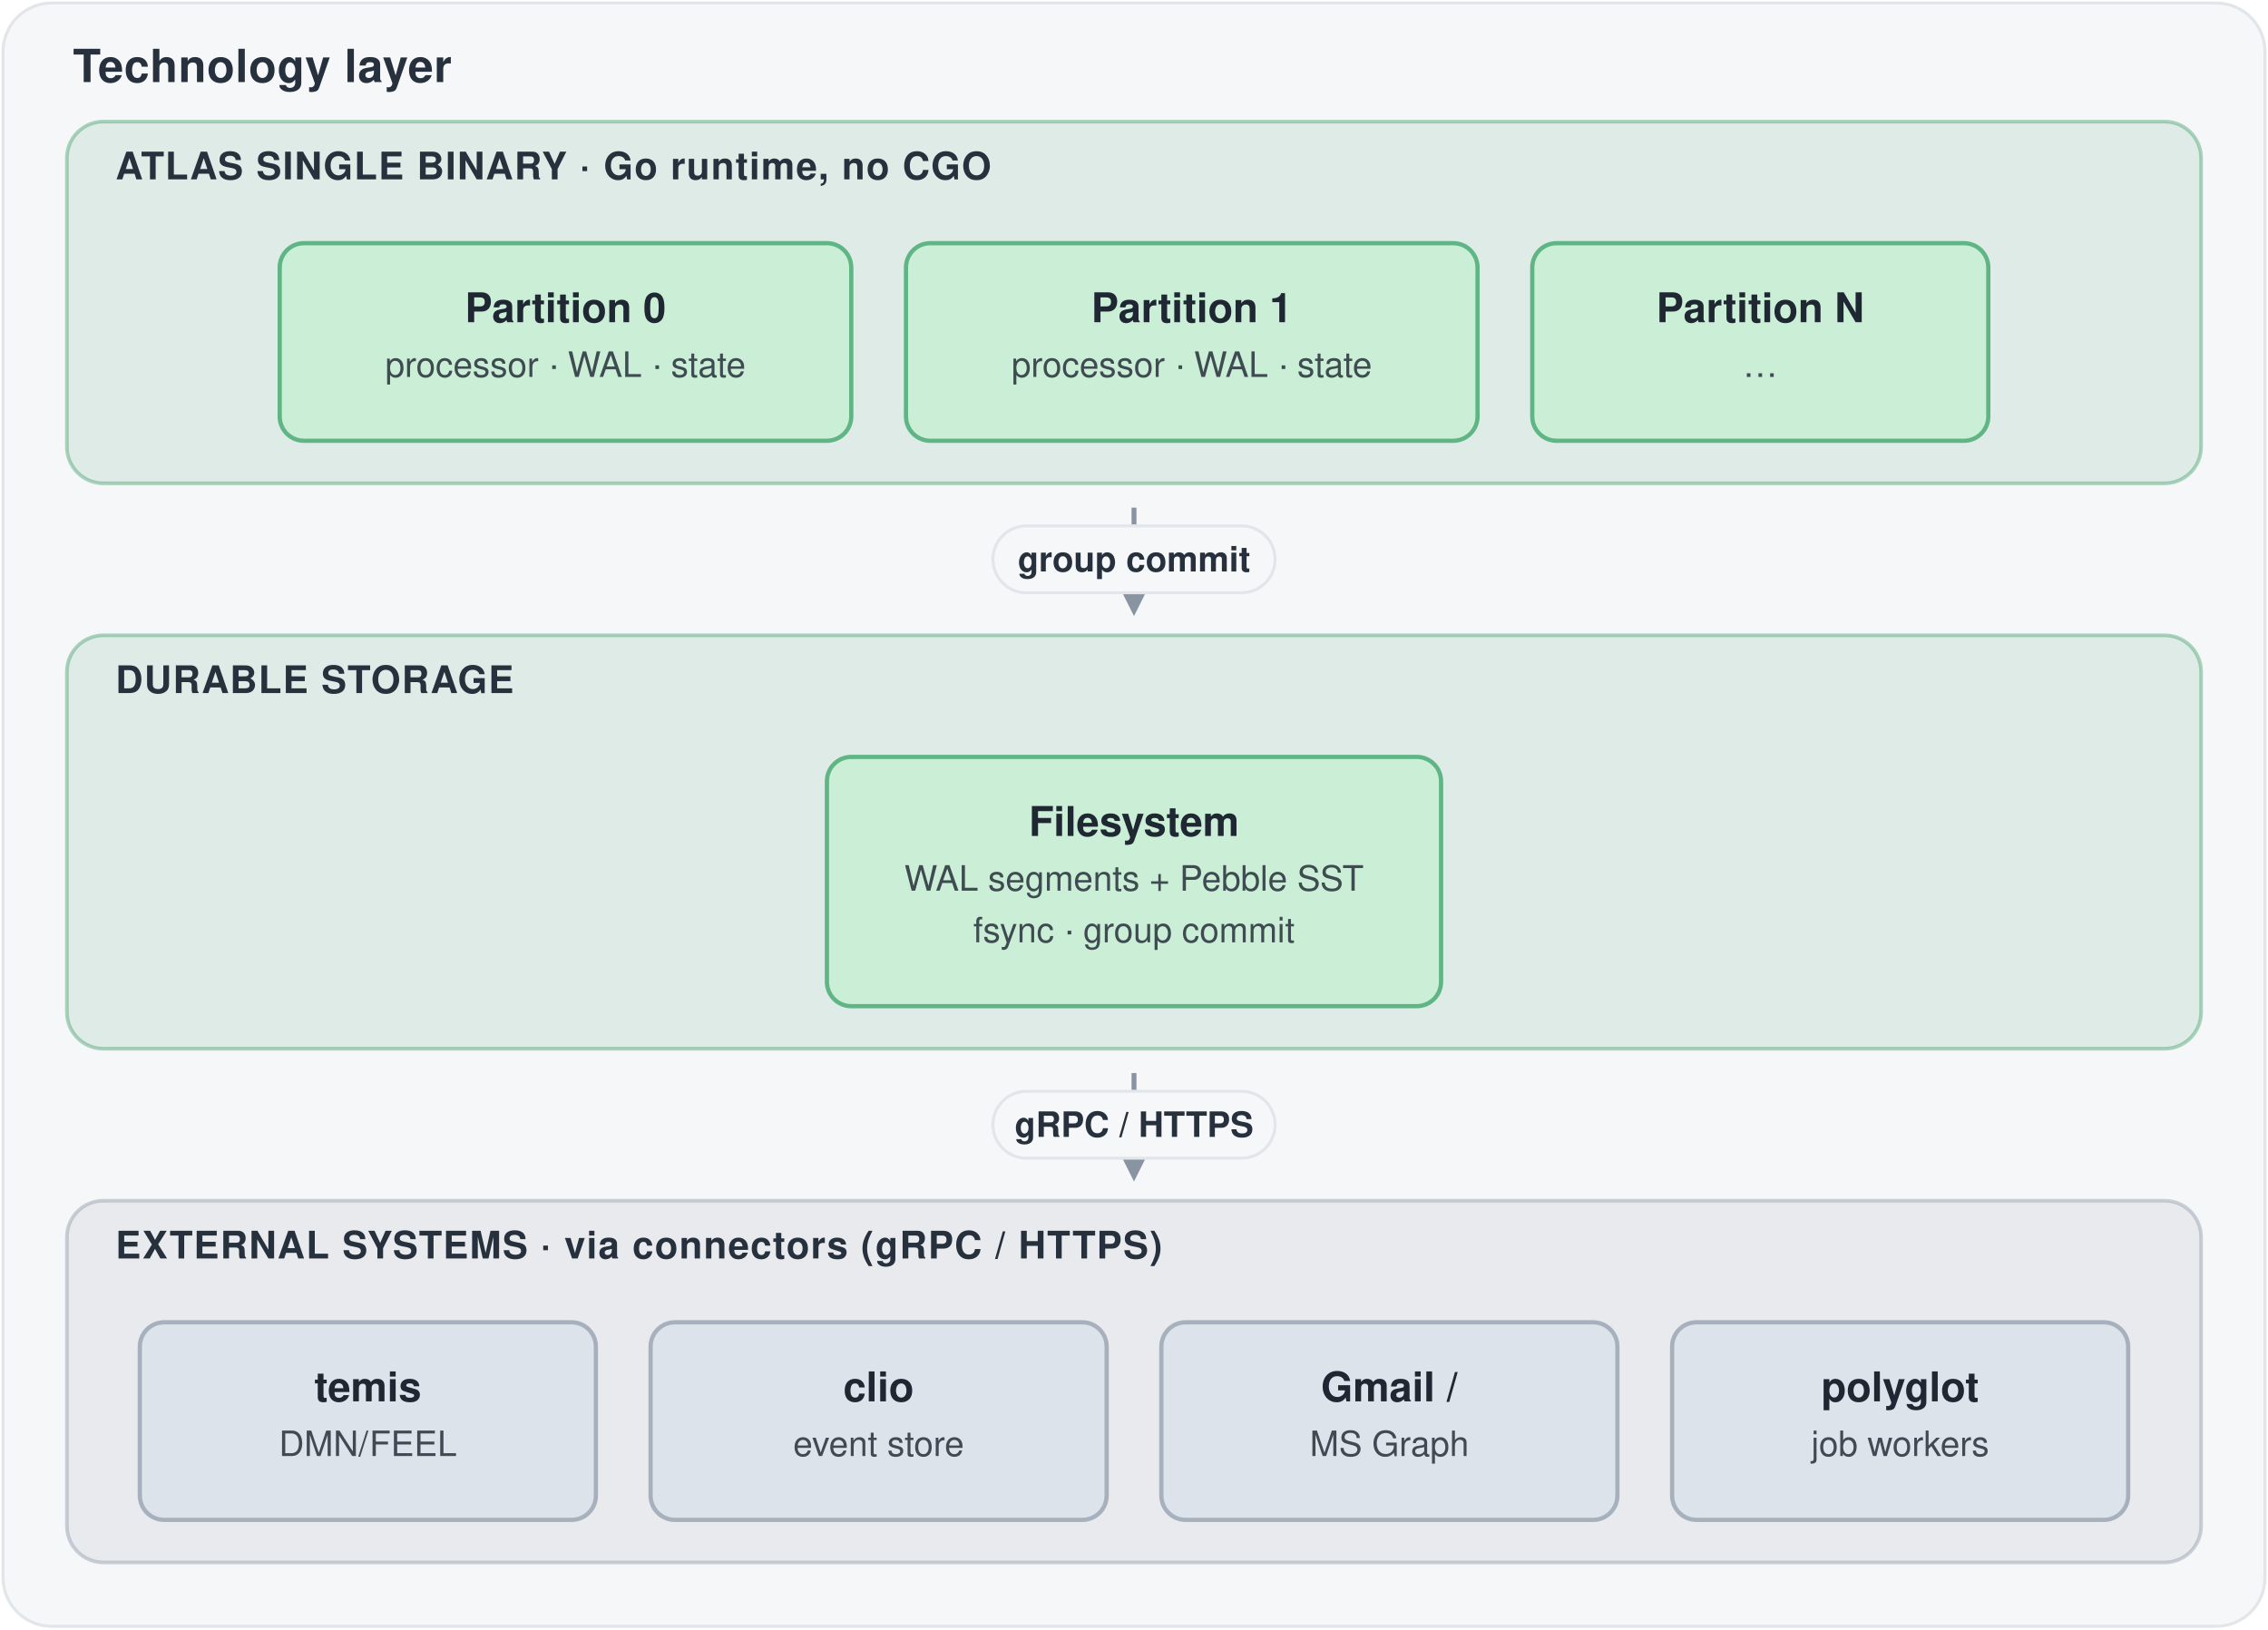
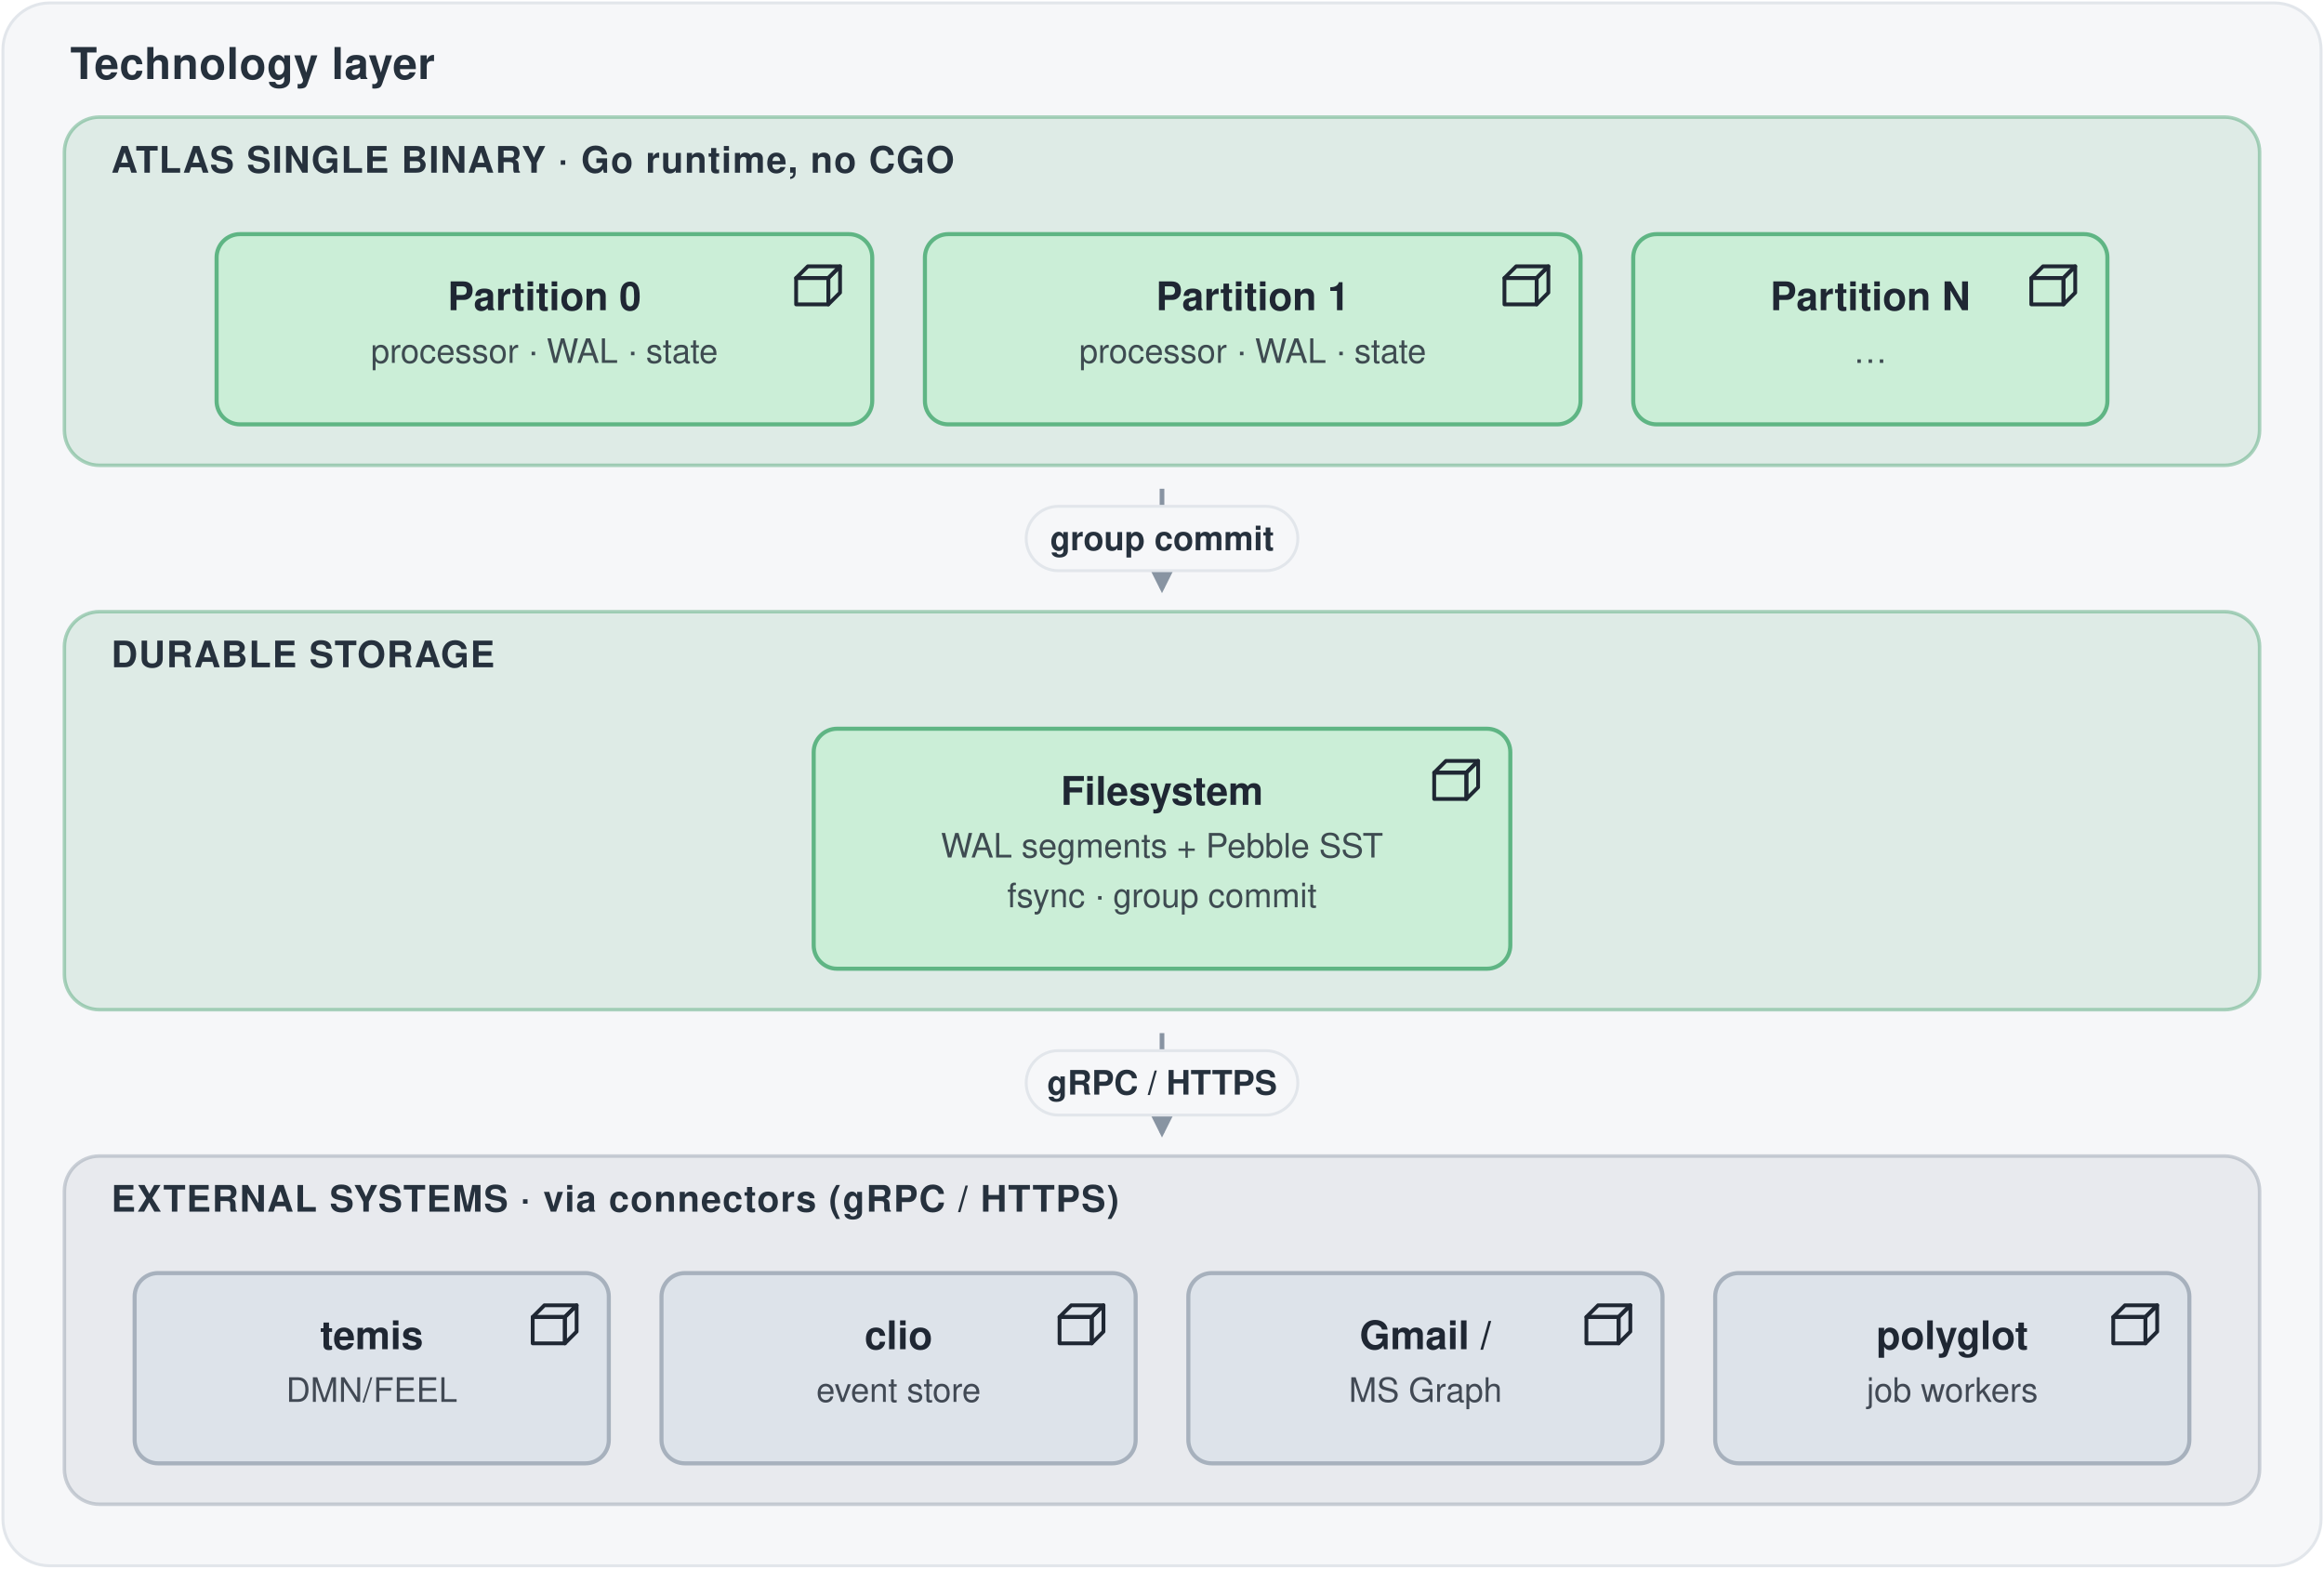
- <svg xmlns="http://www.w3.org/2000/svg" width="746" height="536" viewBox="0 0 746 536" font-family="'Segoe UI',system-ui,-apple-system,Helvetica,Arial,sans-serif">
+ <svg xmlns="http://www.w3.org/2000/svg" width="794" height="536" viewBox="0 0 794 536" font-family="'Segoe UI',system-ui,-apple-system,Helvetica,Arial,sans-serif">
  <style>:root{--card:#f6f7f9;--ink:#26313d;--edge:#e2e6eb;}@media (prefers-color-scheme:dark){:root{--card:#161d26;--ink:#dfe7ef;--edge:#2a333d;}}.card{fill:var(--card,#f6f7f9);stroke:var(--edge,#e2e6eb);}.ink{fill:var(--ink,#26313d);}.pill{fill:var(--card,#f6f7f9);stroke:var(--edge,#e2e6eb);}</style>
  <defs>
    <marker id="arw" viewBox="0 0 10 10" refX="8.5" refY="5" markerWidth="7" markerHeight="7" orient="auto-start-reverse">
      <path d="M0,0 L10,5 L0,10 z" fill="#8894a2" />
    </marker>
  </defs>
-   <rect x="1" y="1" width="744" height="534" rx="16" class="card" stroke-width="1" />
+   <rect x="1" y="1" width="792" height="534" rx="16" class="card" stroke-width="1" />
  <text x="24" y="27" font-size="15" font-weight="800" letter-spacing="0.2" class="ink">Technology layer</text>
-   <rect x="22" y="40.0" width="702" height="119.0" rx="12" fill="#3E9E6A" fill-opacity="0.13" stroke="#3E9E6A" stroke-opacity="0.42" stroke-width="1.2" />
+   <rect x="22" y="40.0" width="750" height="119.0" rx="12" fill="#3E9E6A" fill-opacity="0.13" stroke="#3E9E6A" stroke-opacity="0.42" stroke-width="1.2" />
  <text x="38" y="59.0" font-size="12.5" font-weight="700" letter-spacing="0.4" class="ink">ATLAS SINGLE BINARY  ·  Go runtime, no CGO</text>
-   <rect x="92.0" y="80.0" width="188.0" height="65.0" rx="8" fill="#CBEED7" stroke="#5FB584" stroke-width="1.4" />
+   <rect x="74.0" y="80.0" width="224.0" height="65.0" rx="8" fill="#CBEED7" stroke="#5FB584" stroke-width="1.4" />
+   <rect x="272.0" y="95" width="11" height="9" stroke="#1f2733" stroke-width="1.3" fill="none" stroke-linejoin="round" />
+   <polygon points="272.0,95 276.0,91 287.0,91 283.0,95" stroke="#1f2733" stroke-width="1.3" fill="none" stroke-linejoin="round" />
+   <polygon points="283.0,95 287.0,91 287.0,100 283.0,104" stroke="#1f2733" stroke-width="1.3" fill="none" stroke-linejoin="round" />
  <text x="186.0" y="106.0" text-anchor="middle" font-family="'Segoe UI',system-ui,-apple-system,Helvetica,Arial,sans-serif" font-size="13.5" font-weight="700" fill="#1f2733">Partition 0</text>
  <text x="186.0" y="124.0" text-anchor="middle" font-family="'Segoe UI',system-ui,-apple-system,Helvetica,Arial,sans-serif" font-size="11.5" fill="#1f2733" opacity="0.82">processor · WAL · state</text>
-   <rect x="298.0" y="80.0" width="188.0" height="65.0" rx="8" fill="#CBEED7" stroke="#5FB584" stroke-width="1.4" />
-   <text x="392.0" y="106.0" text-anchor="middle" font-family="'Segoe UI',system-ui,-apple-system,Helvetica,Arial,sans-serif" font-size="13.5" font-weight="700" fill="#1f2733">Partition 1</text>
-   <text x="392.0" y="124.0" text-anchor="middle" font-family="'Segoe UI',system-ui,-apple-system,Helvetica,Arial,sans-serif" font-size="11.5" fill="#1f2733" opacity="0.82">processor · WAL · state</text>
-   <rect x="504.0" y="80.0" width="150.0" height="65.0" rx="8" fill="#CBEED7" stroke="#5FB584" stroke-width="1.4" />
-   <text x="579.0" y="106.0" text-anchor="middle" font-family="'Segoe UI',system-ui,-apple-system,Helvetica,Arial,sans-serif" font-size="13.5" font-weight="700" fill="#1f2733">Partition N</text>
-   <text x="579.0" y="124.0" text-anchor="middle" font-family="'Segoe UI',system-ui,-apple-system,Helvetica,Arial,sans-serif" font-size="11.5" fill="#1f2733" opacity="0.82">…</text>
-   <line x1="373.0" y1="167.0" x2="373.0" y2="201.0" stroke="#8894a2" stroke-width="1.6" marker-end="url(#arw)" />
-   <rect x="326.6" y="173.0" width="92.8" height="22" rx="11" class="pill" />
-   <text x="373.0" y="188.0" text-anchor="middle" font-size="11.5" font-weight="600" class="ink">group commit</text>
-   <rect x="22" y="209.0" width="702" height="136.0" rx="12" fill="#3E9E6A" fill-opacity="0.13" stroke="#3E9E6A" stroke-opacity="0.42" stroke-width="1.2" />
+   <rect x="316.0" y="80.0" width="224.0" height="65.0" rx="8" fill="#CBEED7" stroke="#5FB584" stroke-width="1.4" />
+   <rect x="514.0" y="95" width="11" height="9" stroke="#1f2733" stroke-width="1.3" fill="none" stroke-linejoin="round" />
+   <polygon points="514.0,95 518.0,91 529.0,91 525.0,95" stroke="#1f2733" stroke-width="1.3" fill="none" stroke-linejoin="round" />
+   <polygon points="525.0,95 529.0,91 529.0,100 525.0,104" stroke="#1f2733" stroke-width="1.3" fill="none" stroke-linejoin="round" />
+   <text x="428.0" y="106.0" text-anchor="middle" font-family="'Segoe UI',system-ui,-apple-system,Helvetica,Arial,sans-serif" font-size="13.5" font-weight="700" fill="#1f2733">Partition 1</text>
+   <text x="428.0" y="124.0" text-anchor="middle" font-family="'Segoe UI',system-ui,-apple-system,Helvetica,Arial,sans-serif" font-size="11.5" fill="#1f2733" opacity="0.82">processor · WAL · state</text>
+   <rect x="558.0" y="80.0" width="162.0" height="65.0" rx="8" fill="#CBEED7" stroke="#5FB584" stroke-width="1.4" />
+   <rect x="694.0" y="95" width="11" height="9" stroke="#1f2733" stroke-width="1.3" fill="none" stroke-linejoin="round" />
+   <polygon points="694.0,95 698.0,91 709.0,91 705.0,95" stroke="#1f2733" stroke-width="1.3" fill="none" stroke-linejoin="round" />
+   <polygon points="705.0,95 709.0,91 709.0,100 705.0,104" stroke="#1f2733" stroke-width="1.3" fill="none" stroke-linejoin="round" />
+   <text x="639.0" y="106.0" text-anchor="middle" font-family="'Segoe UI',system-ui,-apple-system,Helvetica,Arial,sans-serif" font-size="13.5" font-weight="700" fill="#1f2733">Partition N</text>
+   <text x="639.0" y="124.0" text-anchor="middle" font-family="'Segoe UI',system-ui,-apple-system,Helvetica,Arial,sans-serif" font-size="11.5" fill="#1f2733" opacity="0.82">…</text>
+   <line x1="397.0" y1="167.0" x2="397.0" y2="201.0" stroke="#8894a2" stroke-width="1.6" marker-end="url(#arw)" />
+   <rect x="350.6" y="173.0" width="92.8" height="22" rx="11" class="pill" />
+   <text x="397.0" y="188.0" text-anchor="middle" font-size="11.5" font-weight="600" class="ink">group commit</text>
+   <rect x="22" y="209.0" width="750" height="136.0" rx="12" fill="#3E9E6A" fill-opacity="0.13" stroke="#3E9E6A" stroke-opacity="0.42" stroke-width="1.2" />
  <text x="38" y="228.0" font-size="12.5" font-weight="700" letter-spacing="0.4" class="ink">DURABLE STORAGE</text>
-   <rect x="272.0" y="249.0" width="202.0" height="82.0" rx="8" fill="#CBEED7" stroke="#5FB584" stroke-width="1.4" />
-   <text x="373.0" y="275.0" text-anchor="middle" font-family="'Segoe UI',system-ui,-apple-system,Helvetica,Arial,sans-serif" font-size="13.5" font-weight="700" fill="#1f2733">Filesystem</text>
-   <text x="373.0" y="293.0" text-anchor="middle" font-family="'Segoe UI',system-ui,-apple-system,Helvetica,Arial,sans-serif" font-size="11.5" fill="#1f2733" opacity="0.82">WAL segments + Pebble SST</text>
-   <text x="373.0" y="310.0" text-anchor="middle" font-family="'Segoe UI',system-ui,-apple-system,Helvetica,Arial,sans-serif" font-size="11.5" fill="#1f2733" opacity="0.82">fsync · group commit</text>
-   <line x1="373.0" y1="353.0" x2="373.0" y2="387.0" stroke="#8894a2" stroke-width="1.6" marker-end="url(#arw)" />
-   <rect x="326.6" y="359.0" width="92.8" height="22" rx="11" class="pill" />
-   <text x="373.0" y="374.0" text-anchor="middle" font-size="11.5" font-weight="600" class="ink">gRPC / HTTPS</text>
-   <rect x="22" y="395.0" width="702" height="119.0" rx="12" fill="#8A97A6" fill-opacity="0.13" stroke="#8A97A6" stroke-opacity="0.42" stroke-width="1.2" />
+   <rect x="278.0" y="249.0" width="238.0" height="82.0" rx="8" fill="#CBEED7" stroke="#5FB584" stroke-width="1.4" />
+   <rect x="490.0" y="264" width="11" height="9" stroke="#1f2733" stroke-width="1.3" fill="none" stroke-linejoin="round" />
+   <polygon points="490.0,264 494.0,260 505.0,260 501.0,264" stroke="#1f2733" stroke-width="1.3" fill="none" stroke-linejoin="round" />
+   <polygon points="501.0,264 505.0,260 505.0,269 501.0,273" stroke="#1f2733" stroke-width="1.3" fill="none" stroke-linejoin="round" />
+   <text x="397.0" y="275.0" text-anchor="middle" font-family="'Segoe UI',system-ui,-apple-system,Helvetica,Arial,sans-serif" font-size="13.5" font-weight="700" fill="#1f2733">Filesystem</text>
+   <text x="397.0" y="293.0" text-anchor="middle" font-family="'Segoe UI',system-ui,-apple-system,Helvetica,Arial,sans-serif" font-size="11.5" fill="#1f2733" opacity="0.82">WAL segments + Pebble SST</text>
+   <text x="397.0" y="310.0" text-anchor="middle" font-family="'Segoe UI',system-ui,-apple-system,Helvetica,Arial,sans-serif" font-size="11.5" fill="#1f2733" opacity="0.82">fsync · group commit</text>
+   <line x1="397.0" y1="353.0" x2="397.0" y2="387.0" stroke="#8894a2" stroke-width="1.6" marker-end="url(#arw)" />
+   <rect x="350.6" y="359.0" width="92.8" height="22" rx="11" class="pill" />
+   <text x="397.0" y="374.0" text-anchor="middle" font-size="11.5" font-weight="600" class="ink">gRPC / HTTPS</text>
+   <rect x="22" y="395.0" width="750" height="119.0" rx="12" fill="#8A97A6" fill-opacity="0.13" stroke="#8A97A6" stroke-opacity="0.42" stroke-width="1.2" />
  <text x="38" y="414.0" font-size="12.5" font-weight="700" letter-spacing="0.4" class="ink">EXTERNAL SYSTEMS  ·  via connectors (gRPC / HTTPS)</text>
-   <rect x="46.0" y="435.0" width="150.0" height="65.0" rx="8" fill="#DDE3EA" stroke="#A7B1BD" stroke-width="1.4" />
-   <text x="121.0" y="461.0" text-anchor="middle" font-family="'Segoe UI',system-ui,-apple-system,Helvetica,Arial,sans-serif" font-size="13.5" font-weight="700" fill="#1f2733">temis</text>
-   <text x="121.0" y="479.0" text-anchor="middle" font-family="'Segoe UI',system-ui,-apple-system,Helvetica,Arial,sans-serif" font-size="11.5" fill="#1f2733" opacity="0.82">DMN/FEEL</text>
-   <rect x="214.0" y="435.0" width="150.0" height="65.0" rx="8" fill="#DDE3EA" stroke="#A7B1BD" stroke-width="1.4" />
-   <text x="289.0" y="461.0" text-anchor="middle" font-family="'Segoe UI',system-ui,-apple-system,Helvetica,Arial,sans-serif" font-size="13.5" font-weight="700" fill="#1f2733">clio</text>
-   <text x="289.0" y="479.0" text-anchor="middle" font-family="'Segoe UI',system-ui,-apple-system,Helvetica,Arial,sans-serif" font-size="11.5" fill="#1f2733" opacity="0.82">event store</text>
-   <rect x="382.0" y="435.0" width="150.0" height="65.0" rx="8" fill="#DDE3EA" stroke="#A7B1BD" stroke-width="1.4" />
-   <text x="457.0" y="461.0" text-anchor="middle" font-family="'Segoe UI',system-ui,-apple-system,Helvetica,Arial,sans-serif" font-size="13.5" font-weight="700" fill="#1f2733">Gmail /</text>
-   <text x="457.0" y="479.0" text-anchor="middle" font-family="'Segoe UI',system-ui,-apple-system,Helvetica,Arial,sans-serif" font-size="11.5" fill="#1f2733" opacity="0.82">MS Graph</text>
-   <rect x="550.0" y="435.0" width="150.0" height="65.0" rx="8" fill="#DDE3EA" stroke="#A7B1BD" stroke-width="1.4" />
-   <text x="625.0" y="461.0" text-anchor="middle" font-family="'Segoe UI',system-ui,-apple-system,Helvetica,Arial,sans-serif" font-size="13.5" font-weight="700" fill="#1f2733">polyglot</text>
-   <text x="625.0" y="479.0" text-anchor="middle" font-family="'Segoe UI',system-ui,-apple-system,Helvetica,Arial,sans-serif" font-size="11.5" fill="#1f2733" opacity="0.82">job workers</text>
+   <rect x="46.0" y="435.0" width="162.0" height="65.0" rx="8" fill="#DDE3EA" stroke="#A7B1BD" stroke-width="1.4" />
+   <rect x="182.0" y="450" width="11" height="9" stroke="#1f2733" stroke-width="1.3" fill="none" stroke-linejoin="round" />
+   <polygon points="182.0,450 186.0,446 197.0,446 193.0,450" stroke="#1f2733" stroke-width="1.3" fill="none" stroke-linejoin="round" />
+   <polygon points="193.0,450 197.0,446 197.0,455 193.0,459" stroke="#1f2733" stroke-width="1.3" fill="none" stroke-linejoin="round" />
+   <text x="127.0" y="461.0" text-anchor="middle" font-family="'Segoe UI',system-ui,-apple-system,Helvetica,Arial,sans-serif" font-size="13.5" font-weight="700" fill="#1f2733">temis</text>
+   <text x="127.0" y="479.0" text-anchor="middle" font-family="'Segoe UI',system-ui,-apple-system,Helvetica,Arial,sans-serif" font-size="11.5" fill="#1f2733" opacity="0.82">DMN/FEEL</text>
+   <rect x="226.0" y="435.0" width="162.0" height="65.0" rx="8" fill="#DDE3EA" stroke="#A7B1BD" stroke-width="1.4" />
+   <rect x="362.0" y="450" width="11" height="9" stroke="#1f2733" stroke-width="1.3" fill="none" stroke-linejoin="round" />
+   <polygon points="362.0,450 366.0,446 377.0,446 373.0,450" stroke="#1f2733" stroke-width="1.3" fill="none" stroke-linejoin="round" />
+   <polygon points="373.0,450 377.0,446 377.0,455 373.0,459" stroke="#1f2733" stroke-width="1.3" fill="none" stroke-linejoin="round" />
+   <text x="307.0" y="461.0" text-anchor="middle" font-family="'Segoe UI',system-ui,-apple-system,Helvetica,Arial,sans-serif" font-size="13.5" font-weight="700" fill="#1f2733">clio</text>
+   <text x="307.0" y="479.0" text-anchor="middle" font-family="'Segoe UI',system-ui,-apple-system,Helvetica,Arial,sans-serif" font-size="11.5" fill="#1f2733" opacity="0.82">event store</text>
+   <rect x="406.0" y="435.0" width="162.0" height="65.0" rx="8" fill="#DDE3EA" stroke="#A7B1BD" stroke-width="1.4" />
+   <rect x="542.0" y="450" width="11" height="9" stroke="#1f2733" stroke-width="1.3" fill="none" stroke-linejoin="round" />
+   <polygon points="542.0,450 546.0,446 557.0,446 553.0,450" stroke="#1f2733" stroke-width="1.3" fill="none" stroke-linejoin="round" />
+   <polygon points="553.0,450 557.0,446 557.0,455 553.0,459" stroke="#1f2733" stroke-width="1.3" fill="none" stroke-linejoin="round" />
+   <text x="487.0" y="461.0" text-anchor="middle" font-family="'Segoe UI',system-ui,-apple-system,Helvetica,Arial,sans-serif" font-size="13.5" font-weight="700" fill="#1f2733">Gmail /</text>
+   <text x="487.0" y="479.0" text-anchor="middle" font-family="'Segoe UI',system-ui,-apple-system,Helvetica,Arial,sans-serif" font-size="11.5" fill="#1f2733" opacity="0.82">MS Graph</text>
+   <rect x="586.0" y="435.0" width="162.0" height="65.0" rx="8" fill="#DDE3EA" stroke="#A7B1BD" stroke-width="1.4" />
+   <rect x="722.0" y="450" width="11" height="9" stroke="#1f2733" stroke-width="1.3" fill="none" stroke-linejoin="round" />
+   <polygon points="722.0,450 726.0,446 737.0,446 733.0,450" stroke="#1f2733" stroke-width="1.3" fill="none" stroke-linejoin="round" />
+   <polygon points="733.0,450 737.0,446 737.0,455 733.0,459" stroke="#1f2733" stroke-width="1.3" fill="none" stroke-linejoin="round" />
+   <text x="667.0" y="461.0" text-anchor="middle" font-family="'Segoe UI',system-ui,-apple-system,Helvetica,Arial,sans-serif" font-size="13.5" font-weight="700" fill="#1f2733">polyglot</text>
+   <text x="667.0" y="479.0" text-anchor="middle" font-family="'Segoe UI',system-ui,-apple-system,Helvetica,Arial,sans-serif" font-size="11.5" fill="#1f2733" opacity="0.82">job workers</text>
</svg>
